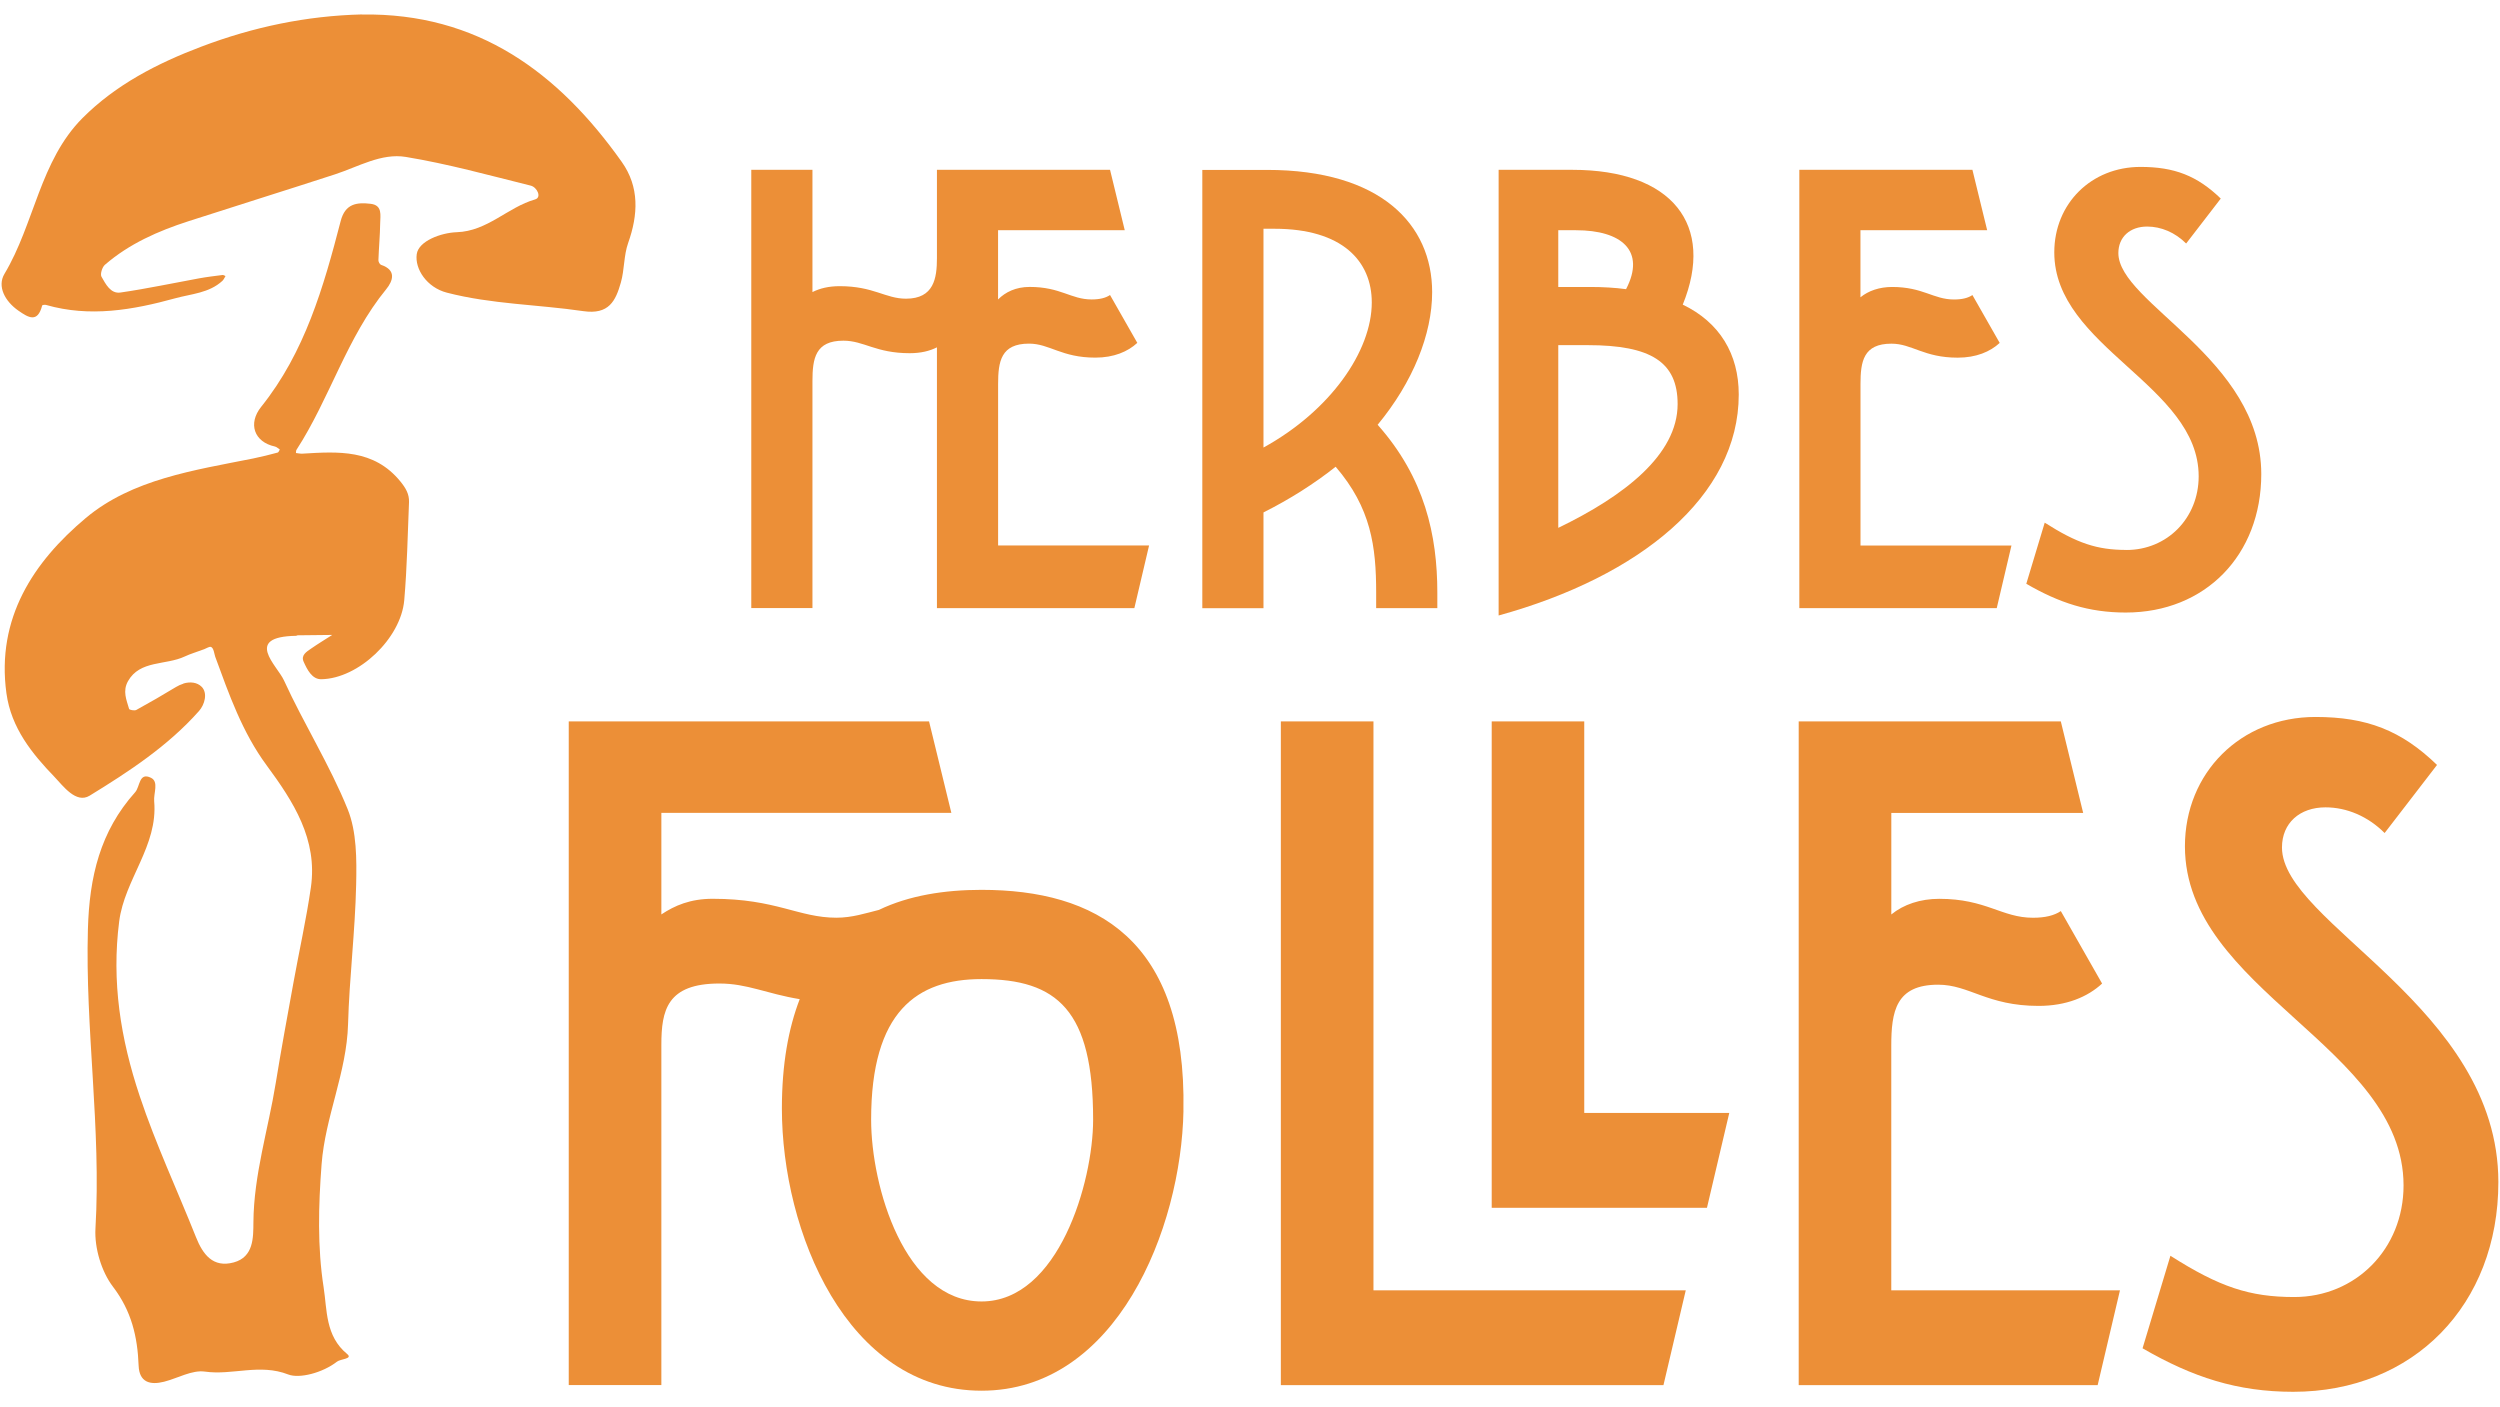
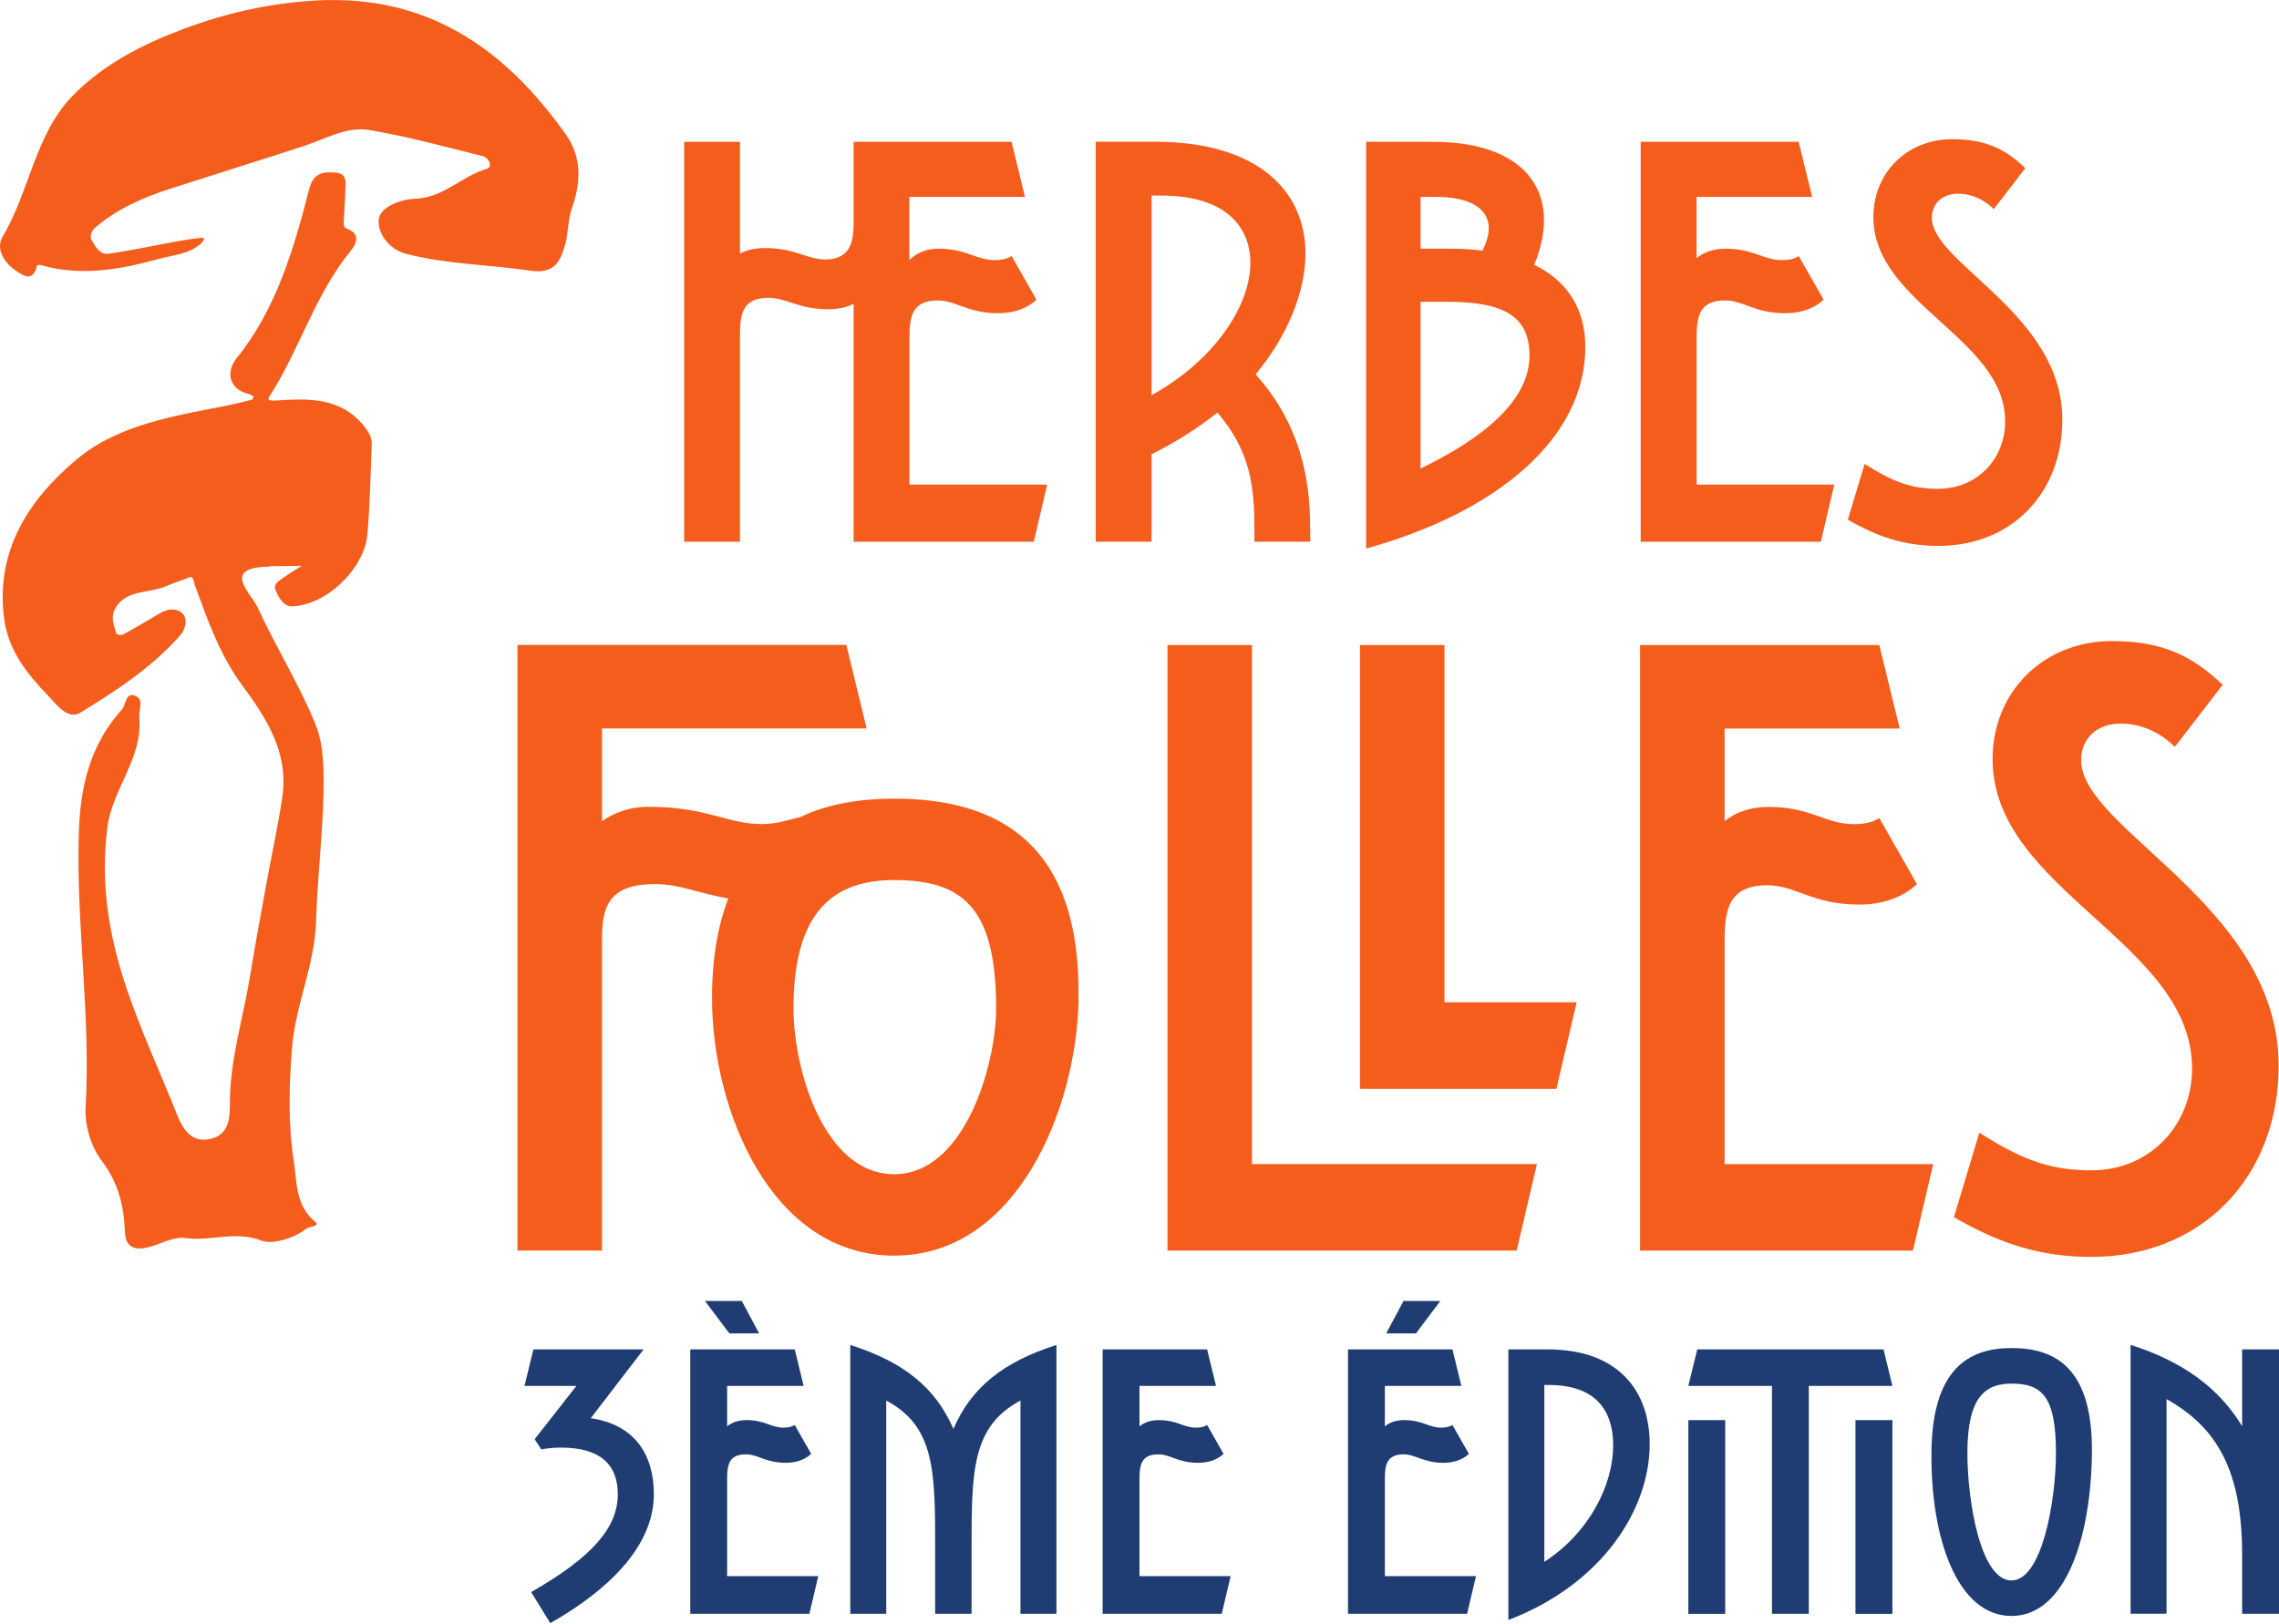
- <svg xmlns="http://www.w3.org/2000/svg" id="Calque_4" viewBox="0 0 1280 720" version="1.1">
-   <defs id="defs6605">
-     <style id="style6603">.cls-1{fill:none;}.cls-2{fill:#f55d1d;}</style>
+ <svg xmlns="http://www.w3.org/2000/svg" id="Calque_1" viewBox="0 0 253.501 180.6" version="1.1" width="253.501" height="180.6">
+   <defs id="defs27294">
+     <style id="style27292">.cls-1{fill:#f55d1d;}.cls-2{fill:#fb8810;}.cls-3{fill:#f9ebd1;}.cls-4{fill:#697281;}.cls-5{fill:#698cb0;}.cls-6{fill:#ed97a4;}.cls-7{fill:#f41039;}.cls-8{fill:#f2b329;}.cls-9{fill:#edadba;}.cls-10{fill:#fcbc57;}.cls-11{fill:#f0cf8b;}.cls-12{fill:#f0b6c0;}.cls-13{fill:#f0ac0e;}.cls-14{fill:#f0ab0d;}.cls-15{fill:#7c8491;}.cls-16{fill:#656156;}.cls-17{fill:#c9ccd1;}.cls-18{fill:#c48f20;}.cls-19{fill:#acc4d6;}.cls-20{fill:#e37d91;}.cls-21{fill:#1f3d73;}.cls-22{fill:#091830;}.cls-23{fill:#136bac;}.cls-24{fill:#147cc4;}.cls-25{fill:#31d693;}.cls-26{fill:#258f63;}.cls-27{fill:#79b4de;}.cls-28{fill:#779dbc;}</style>
  </defs>
-   <path class="cls-2" d="m 588.322,279.303 -7.533,32.052 H 479.712 V 177.837 c -3.777,1.899 -8.288,3 -13.965,3 -17.353,0 -23.397,-6.41 -33.93,-6.41 -14.332,0 -15.843,9.044 -15.843,20.742 V 311.334 H 384.656 V 86.926 h 31.318 v 62.615 c 3.777,-1.899 8.288,-3.022 13.965,-3.022 17.353,0 23.397,6.41 33.93,6.41 14.332,0 15.843,-10.555 15.843,-20.742 V 86.926 h 88.624 l 7.533,30.93 h -64.86 v 35.462 c 3.756,-3.756 9.044,-6.41 16.21,-6.41 15.843,0 21.109,6.41 31.685,6.41 4.144,0 7.166,-0.755 9.432,-2.266 l 13.965,24.498 c -4.9,4.533 -12.065,7.554 -21.498,7.554 -17.353,0 -23.397,-7.166 -33.952,-7.166 -14.332,0 -15.821,9.065 -15.821,20.742 v 82.602 h 77.314 z" id="path6609" style="stroke-width:2.158;fill:#ec8f37;fill-opacity:1" />
-   <path class="cls-2" d="m 735.913,303.456 v 7.921 h -31.318 v -7.921 c 0,-23.764 -2.633,-43.384 -20.742,-64.493 -10.943,8.677 -23.397,16.598 -36.952,23.397 v 49.039 h -31.318 V 86.991 h 33.196 c 58.082,0 84.48,27.908 84.48,62.615 0,21.498 -9.821,45.995 -27.908,67.881 24.131,27.153 30.563,56.571 30.563,85.99 z m -89.012,-74.314 c 34.318,-18.864 55.449,-49.406 55.449,-74.292 0,-21.131 -15.087,-37.729 -49.794,-37.729 h -5.655 z" id="path6611" style="stroke-width:2.158;fill:#ec8f37;fill-opacity:1" />
-   <path class="cls-2" d="m 767.296,86.947 h 37.707 c 51.305,0 73.17,28.275 56.571,69.025 18.864,9.065 28.663,25.275 28.663,46.017 0,52.06 -50.528,93.156 -122.942,113.143 z m 46.772,59.982 c 6.777,0 12.821,0.367 18.476,1.122 10.188,-19.598 -2.266,-30.174 -25.642,-30.174 h -9.065 v 29.052 z m -16.231,29.786 v 93.545 c 33.563,-16.21 61.104,-37.34 61.104,-63.37 0,-21.498 -13.598,-30.174 -46.017,-30.174 z" id="path6613" style="stroke-width:2.158;fill:#ec8f37;fill-opacity:1" />
-   <path class="cls-2" d="m 1029.865,279.303 -7.533,32.052 H 921.255 V 86.947 h 88.624 l 7.554,30.93 h -64.881 v 34.34 c 4.144,-3.389 9.821,-5.288 16.21,-5.288 15.843,0 21.131,6.41 31.685,6.41 4.166,0 7.166,-0.755 9.432,-2.266 l 13.965,24.498 c -4.899,4.533 -12.065,7.554 -21.498,7.554 -17.353,0 -23.397,-7.166 -33.93,-7.166 -14.332,0 -15.843,9.065 -15.843,20.742 v 82.602 h 77.314 z" id="path6615" style="stroke-width:2.158;fill:#ec8f37;fill-opacity:1" />
-   <path class="cls-2" d="m 1088.767,281.591 c 20.742,0 36.952,-16.231 36.952,-37.729 0,-46.751 -73.925,-66.004 -73.925,-114.654 0,-24.886 18.864,-43.751 44.139,-43.751 17.354,0 29.03,4.533 41.096,16.21 l -17.72,23.008 c -5.677,-5.677 -12.821,-8.677 -19.987,-8.677 -8.677,0 -14.72,5.288 -14.72,13.576 0,25.642 73.17,53.938 73.17,113.143 0,41.484 -28.663,70.903 -69.392,70.903 -18.864,0 -33.952,-4.9 -50.916,-14.72 l 9.432,-31.297 c 16.576,10.555 26.786,13.965 41.851,13.965 z" id="path6617" style="stroke-width:2.158;fill:#ec8f37;fill-opacity:1" />
-   <path class="cls-2" d="m 605.935,568.701 c -1.144,60.521 -34.275,143.339 -103.387,143.339 -69.112,0 -102.222,-81.674 -102.222,-144.483 0,-22.857 3.41,-41.139 9.13,-55.989 -17.138,-2.828 -26.85,-8.008 -41.139,-8.008 -26.829,0 -29.7,13.727 -29.7,31.405 v 174.204 h -47.42 v -339.817 h 184.478 l 11.418,46.837 H 338.618 v 51.996 c 6.864,-4.576 14.85,-8.008 26.268,-8.008 32.549,0 43.966,9.691 63.392,9.691 8.008,0 14.85,-2.288 21.713,-3.993 15.411,-7.425 33.693,-10.274 52.535,-10.274 58.277,0 105.092,25.145 103.387,113.1 z m -46.254,4.554 c 0,-55.967 -18.282,-71.961 -57.133,-71.961 -33.11,0 -56.528,16.576 -56.528,71.961 0,34.275 17.138,93.092 56.528,93.092 39.391,0 57.133,-61.104 57.133,-93.092 z" id="path6619" style="stroke-width:2.158;fill:#ec8f37;fill-opacity:1" />
-   <path class="cls-2" d="m 703.214,660.648 h 159.894 l -11.418,48.542 H 655.794 V 369.373 h 47.42 z m 182.168,-90.804 -11.418,48.542 H 763.757 V 369.352 h 47.377 v 200.472 h 74.249 z" id="path6621" style="stroke-width:2.158;fill:#ec8f37;fill-opacity:1" />
-   <path class="cls-2" d="m 1085.422,660.648 -11.418,48.542 H 920.931 V 369.373 h 134.209 l 11.44,46.837 h -98.228 v 51.996 c 6.281,-5.137 14.85,-8.008 24.563,-8.008 24.001,0 31.987,9.691 47.96,9.691 6.303,0 10.857,-1.144 14.267,-3.41 l 21.131,37.103 c -7.425,6.864 -18.282,11.439 -32.549,11.439 -26.268,0 -35.419,-10.857 -51.391,-10.857 -21.713,0 -24.001,13.727 -24.001,31.405 v 125.079 h 117.071 z" id="path6623" style="stroke-width:2.158;fill:#ec8f37;fill-opacity:1" />
-   <path class="cls-2" d="m 1174.65,664.08 c 31.405,0 55.967,-24.584 55.967,-57.133 0,-70.795 -111.934,-99.934 -111.934,-173.621 0,-37.686 28.555,-66.241 66.824,-66.241 26.268,0 43.967,6.864 62.248,24.563 l -26.829,34.858 c -8.59,-8.59 -19.425,-13.145 -30.282,-13.145 -13.145,0 -22.275,8.008 -22.275,20.548 0,38.829 110.79,81.652 110.79,171.333 0,62.809 -43.405,107.359 -105.071,107.359 -28.577,0 -51.413,-7.425 -77.098,-22.275 l 14.267,-47.377 c 25.102,15.994 40.556,21.131 63.392,21.131 z" id="path6625" style="stroke-width:2.158;fill:#ec8f37;fill-opacity:1" />
-   <path class="cls-2" d="m 93.877,349.969 c 3.497,-1.036 7.058,-0.669 9.389,1.684 3.173,3.216 1.532,9.108 -1.36,12.368 -15.907,17.936 -35.872,31.016 -56.01,43.362 -6.972,4.274 -13.663,-5.094 -17.936,-9.54 C 16.391,385.863 5.729,372.719 3.29,354.955 -1.977,316.471 17.19,287.656 43.889,265.252 c 23.786,-19.944 55.643,-24.498 85.775,-30.52 4.209,-0.842 8.375,-1.921 12.519,-3.022 0.475,-0.129 0.734,-1.014 1.079,-1.554 -0.82,-0.518 -1.597,-1.338 -2.482,-1.532 -10.727,-2.309 -13.922,-11.763 -7.058,-20.332 22.383,-27.908 31.966,-61.385 40.707,-95.12 2.309,-8.936 8.245,-9.648 15.303,-8.828 6.238,0.712 4.964,5.936 4.921,9.95 -0.086,6.303 -0.691,12.605 -0.907,18.929 -0.022,0.799 0.691,2.137 1.338,2.374 8.029,2.676 6.13,8.223 2.655,12.476 -20.224,24.714 -28.836,55.838 -45.952,82.256 -0.281,0.41 -0.173,1.079 -0.259,1.619 1.101,0.108 2.223,0.389 3.302,0.324 18.346,-1.101 36.585,-2.374 50.139,14.202 2.741,3.367 4.597,6.475 4.446,10.598 -0.691,16.749 -0.993,33.541 -2.439,50.226 -1.705,19.598 -23.419,40.168 -42.477,40.47 -4.705,0.086 -7.231,-4.921 -9.044,-8.979 -1.489,-3.346 1.532,-5.115 3.799,-6.691 3.54,-2.461 7.231,-4.684 10.857,-7.015 -5.936,0.065 -11.871,0.108 -17.807,0.194 -0.216,0 -0.432,0.259 -0.648,0.259 -27.153,0.432 -9.778,15.152 -6.281,22.793 10.188,22.296 23.44,43.276 32.613,65.939 4.705,11.634 4.641,25.771 4.36,38.743 -0.518,23.807 -3.475,47.571 -4.144,71.378 -0.691,24.757 -11.698,47.29 -13.555,71.767 -1.597,21.109 -2.18,42.326 1.058,63.025 1.791,11.396 0.799,24.865 12.022,34.059 3.108,2.547 -3.346,2.504 -5.159,3.907 -7.425,5.784 -19.318,8.806 -24.994,6.583 -14.677,-5.72 -28.534,0.54 -42.628,-1.468 -6.605,-0.95 -13.922,3.389 -20.936,5.18 -7.166,1.813 -12.713,0.302 -13.037,-8.245 -0.561,-14.763 -3.605,-27.886 -13.123,-40.384 -5.957,-7.813 -9.54,-19.944 -8.979,-29.807 3,-51.24 -5.31,-102.092 -3.864,-153.311 0.755,-26.742 6.259,-50.075 24.196,-70.083 2.547,-2.828 1.878,-10.447 8.094,-7.382 4.144,2.029 1.252,7.921 1.64,12.044 2.029,22.771 -15.152,39.952 -17.915,61.471 -3.95,30.8 0.669,60.003 10.511,89.465 8.245,24.714 19.21,48.111 28.793,72.177 3.518,8.849 8.698,15.864 19.339,12.972 10.252,-2.784 10.015,-12.799 10.08,-20.483 0.173,-24.455 7.598,-47.593 11.439,-71.378 2.784,-17.181 5.957,-34.297 9.065,-51.413 2.935,-16.231 6.562,-32.376 8.914,-48.672 3.583,-24.714 -9,-44.031 -22.706,-62.637 -12.389,-16.814 -19.188,-36.218 -26.268,-55.535 -0.453,-1.209 -0.734,-4.705 -2.309,-5.051 -0.777,-0.173 -2.525,0.907 -3.259,1.166 -1.835,0.648 -3.669,1.317 -5.504,1.964 -1.532,0.54 -3.065,1.101 -4.511,1.791 -9.756,4.597 -22.987,1.813 -29.074,12.648 -2.849,5.094 -0.777,9.562 0.561,14.202 0.151,0.518 2.763,1.036 3.669,0.54 6.864,-3.777 13.663,-7.684 20.354,-11.763 1.209,-0.734 2.482,-1.295 3.756,-1.684 z" id="path6627" style="stroke-width:2.158;fill:#ec8f37;fill-opacity:1" />
-   <path class="cls-2" d="m 185.372,7.432 c 59.183,-0.907 100.516,29.678 132.979,75.479 9.087,12.821 8.418,26.98 3.259,41.506 -2.266,6.389 -1.856,13.663 -3.734,20.246 -2.655,9.324 -6.044,16.576 -19.274,14.634 -23.224,-3.41 -46.902,-3.518 -69.802,-9.454 -10.252,-2.655 -16.49,-12.109 -15.433,-19.706 0.928,-6.756 12.454,-10.965 20.462,-11.245 15.799,-0.518 26.095,-12.778 40.146,-16.792 3.518,-1.014 1.036,-6.238 -2.245,-7.058 -21.239,-5.267 -42.434,-11.159 -63.975,-14.699 -12.497,-2.05 -24.303,5.029 -36.218,8.914 -24.973,8.137 -50.075,15.929 -75.091,24.023 -15.497,5.007 -30.282,11.526 -42.736,22.296 -1.403,1.209 -2.504,4.792 -1.748,6.108 2.137,3.734 4.662,8.828 9.691,8.094 13.468,-1.943 26.807,-4.813 40.211,-7.252 3.993,-0.734 8.051,-1.209 12.065,-1.727 0.475,-0.065 1.036,0.345 1.532,0.54 -0.54,0.842 -0.907,1.835 -1.619,2.482 -6.821,6.259 -15.886,6.626 -24.174,8.914 -21.757,6 -43.686,9.821 -66.112,3.389 -0.604,-0.173 -1.899,0.022 -1.964,0.281 -2.331,9.087 -7.036,6.238 -12.195,2.633 C 2.577,154.289 -1.567,146.649 2.297,140.195 17.643,114.532 20.406,82.372 42.27,60.421 59.3,43.348 80.56,32.405 103.094,23.879 129.62,13.821 156.946,8.08 185.329,7.389 Z" id="path6629" style="stroke-width:2.158;fill:#ec8f37;fill-opacity:1" />
-   <rect class="cls-1" x="0" y="0" width="1280" height="720" id="rect6631" />
+   <path class="cls-21" d="m 64.121,154.2 h -5.78 l 0.99,-4.06 h 12.26 l -5.88,7.66 c 4.84,0.69 7.02,4 7.02,8.46 0,4.75 -3.46,9.74 -11.52,14.34 l -2.13,-3.46 c 6.77,-3.86 9.64,-7.17 9.64,-10.88 0,-3.36 -2.03,-5.19 -6.28,-5.19 -0.74,0 -1.48,0.05 -2.23,0.2 l -0.74,-1.14 z" id="path27298" />
+   <path class="cls-21" d="m 91.021,175.36 -0.99,4.2 h -13.25 v -29.42 h 11.62 l 0.99,4.06 h -8.51 v 4.5 c 0.55,-0.45 1.29,-0.69 2.13,-0.69 2.08,0 2.77,0.84 4.15,0.84 0.54,0 0.94,-0.1 1.24,-0.3 l 1.83,3.22 c -0.64,0.59 -1.58,0.99 -2.82,0.99 -2.27,0 -3.07,-0.94 -4.45,-0.94 -1.88,0 -2.08,1.19 -2.08,2.72 v 10.83 h 10.14 z m -9.89,-27 -2.72,-3.61 h 4.1 l 1.93,3.61 z" id="path27300" />
+   <path class="cls-21" d="m 117.511,149.65 v 29.91 h -4 v -23.73 c -5.44,2.92 -5.44,7.86 -5.44,16.66 v 7.07 h -4.05 v -7.07 c 0,-8.8 0,-13.75 -5.44,-16.66 v 23.73 h -4 v -29.91 c 5.93,1.88 9.49,4.75 11.47,9.34 1.98,-4.6 5.54,-7.47 11.47,-9.34 z" id="path27302" />
+   <path class="cls-21" d="m 136.891,175.36 -0.99,4.2 h -13.25 v -29.42 h 11.62 l 0.99,4.06 h -8.51 v 4.5 c 0.55,-0.45 1.29,-0.69 2.13,-0.69 2.08,0 2.77,0.84 4.15,0.84 0.54,0 0.94,-0.1 1.24,-0.3 l 1.83,3.22 c -0.64,0.59 -1.58,0.99 -2.82,0.99 -2.27,0 -3.07,-0.94 -4.45,-0.94 -1.88,0 -2.08,1.19 -2.08,2.72 v 10.83 h 10.14 z" id="path27304" />
+   <path class="cls-21" d="m 164.181,175.36 -0.99,4.2 h -13.25 v -29.42 h 11.62 l 0.99,4.06 h -8.51 v 4.5 c 0.55,-0.45 1.29,-0.69 2.13,-0.69 2.08,0 2.77,0.84 4.15,0.84 0.54,0 0.94,-0.1 1.24,-0.3 l 1.83,3.22 c -0.64,0.59 -1.58,0.99 -2.82,0.99 -2.27,0 -3.07,-0.94 -4.45,-0.94 -1.88,0 -2.08,1.19 -2.08,2.72 v 10.83 h 10.14 z m -6.68,-27 h -3.31 l 1.93,-3.61 h 4.1 z" id="path27306" />
+   <path class="cls-21" d="m 167.781,150.14 h 4.35 c 8.01,0 11.37,4.75 11.37,10.53 0,7.32 -5.34,15.62 -15.72,19.58 z m 4,3.96 v 19.68 c 5.09,-3.31 7.66,-8.65 7.66,-12.96 0,-3.76 -1.83,-6.72 -7.17,-6.72 z" id="path27308" />
+   <path class="cls-21" d="m 201.201,154.2 v 25.36 h -4.1 V 154.2 h -9.3 l 0.99,-4.06 h 20.72 l 0.99,4.06 z m -13.4,3.81 h 4.1 v 21.56 h -4.1 z m 18.59,0 h 4.11 v 21.56 h -4.11 z" id="path27310" />
+   <path class="cls-21" d="m 214.841,161.56 c 0.1,-9.2 4.1,-11.57 8.9,-11.57 5.04,0 9.05,2.38 8.95,11.67 -0.1,9.49 -2.97,18.14 -8.95,18.14 -5.98,0 -9,-8.55 -8.9,-18.24 z m 13.85,0.1 c 0,-6.33 -1.58,-7.71 -4.95,-7.71 -2.87,0 -4.9,1.43 -4.9,7.71 0,5.44 1.48,14.19 4.9,14.19 3.42,0 4.95,-8.95 4.95,-14.19 z" id="path27312" />
+   <path class="cls-21" d="m 253.501,150.14 v 29.42 h -4.1 v -6.53 c 0,-9.39 -2.77,-14.19 -8.41,-17.36 v 23.88 h -4 v -29.91 c 5.64,1.78 9.79,4.7 12.41,9.05 v -8.55 z" id="path27314" />
+   <path class="cls-1" d="m 116.481,53.92 -1.49,6.36 H 94.951 V 33.81 c -0.75,0.37 -1.64,0.6 -2.77,0.6 -3.44,0 -4.64,-1.27 -6.73,-1.27 -2.84,0 -3.14,1.79 -3.14,4.11 v 23.03 h -6.21 v -44.5 h 6.21 V 28.2 c 0.75,-0.37 1.64,-0.6 2.77,-0.6 3.44,0 4.64,1.27 6.73,1.27 2.84,0 3.14,-2.09 3.14,-4.11 v -8.98 h 17.57 l 1.49,6.13 h -12.86 v 7.03 c 0.75,-0.75 1.79,-1.27 3.22,-1.27 3.14,0 4.19,1.27 6.28,1.27 0.82,0 1.42,-0.15 1.87,-0.45 l 2.77,4.86 c -0.97,0.9 -2.39,1.5 -4.26,1.5 -3.44,0 -4.64,-1.42 -6.73,-1.42 -2.84,0 -3.14,1.8 -3.14,4.11 v 16.38 h 15.33 z" id="path27316" />
+   <path class="cls-1" d="m 145.741,58.7 v 1.57 h -6.21 V 58.7 c 0,-4.71 -0.52,-8.6 -4.11,-12.79 -2.17,1.72 -4.64,3.29 -7.33,4.64 v 9.72 h -6.21 v -44.5 h 6.58 c 11.51,0 16.75,5.54 16.75,12.42 0,4.26 -1.95,9.12 -5.54,13.46 4.79,5.38 6.06,11.22 6.06,17.05 z m -17.65,-14.73 c 6.8,-3.74 10.99,-9.79 10.99,-14.73 0,-4.19 -2.99,-7.48 -9.87,-7.48 h -1.12 z" id="path27318" />
+   <path class="cls-1" d="m 151.961,15.78 h 7.48 c 10.17,0 14.51,5.61 11.22,13.69 3.74,1.8 5.68,5.01 5.68,9.12 0,10.32 -10.02,18.47 -24.38,22.44 z m 9.27,11.89 c 1.35,0 2.54,0.07 3.66,0.22 2.02,-3.89 -0.45,-5.98 -5.08,-5.98 h -1.8 v 5.76 z m -3.22,5.91 v 18.55 c 6.66,-3.22 12.12,-7.4 12.12,-12.57 0,-4.26 -2.69,-5.98 -9.12,-5.98 h -2.99 z" id="path27320" />
+   <path class="cls-1" d="m 204.031,53.92 -1.49,6.36 h -20.04 v -44.5 h 17.57 l 1.5,6.13 h -12.86 v 6.81 c 0.82,-0.67 1.95,-1.05 3.22,-1.05 3.14,0 4.19,1.27 6.28,1.27 0.83,0 1.42,-0.15 1.87,-0.45 l 2.77,4.86 c -0.97,0.9 -2.39,1.5 -4.26,1.5 -3.44,0 -4.64,-1.42 -6.73,-1.42 -2.84,0 -3.14,1.8 -3.14,4.11 v 16.38 h 15.33 z" id="path27322" />
+   <path class="cls-1" d="m 215.711,54.37 c 4.11,0 7.33,-3.22 7.33,-7.48 0,-9.27 -14.66,-13.09 -14.66,-22.73 0,-4.94 3.74,-8.67 8.75,-8.67 3.44,0 5.76,0.9 8.15,3.22 l -3.51,4.56 c -1.12,-1.12 -2.54,-1.72 -3.96,-1.72 -1.72,0 -2.92,1.05 -2.92,2.69 0,5.08 14.51,10.69 14.51,22.44 0,8.22 -5.68,14.06 -13.76,14.06 -3.74,0 -6.73,-0.97 -10.1,-2.92 l 1.87,-6.2 c 3.29,2.09 5.31,2.77 8.3,2.77 z" id="path27324" />
+   <path class="cls-1" d="m 119.971,111.29 c -0.23,12 -6.8,28.42 -20.5,28.42 -13.7,0 -20.27,-16.2 -20.27,-28.65 0,-4.53 0.68,-8.16 1.81,-11.1 -3.4,-0.56 -5.32,-1.59 -8.16,-1.59 -5.32,0 -5.89,2.72 -5.89,6.23 v 34.54 h -9.4 V 71.76 h 36.58 l 2.26,9.29 h -29.44 v 10.31 c 1.36,-0.91 2.95,-1.59 5.21,-1.59 6.45,0 8.72,1.92 12.57,1.92 1.59,0 2.95,-0.45 4.31,-0.79 3.06,-1.47 6.68,-2.04 10.41,-2.04 11.55,0 20.84,4.98 20.5,22.42 z m -9.17,0.9 c 0,-11.1 -3.62,-14.27 -11.33,-14.27 -6.57,0 -11.21,3.29 -11.21,14.27 0,6.8 3.4,18.46 11.21,18.46 7.81,0 11.33,-12.12 11.33,-18.46 z" id="path27326" />
+   <path class="cls-1" d="m 139.261,129.52 h 31.7 l -2.26,9.63 h -38.84 V 71.77 h 9.4 z m 36.12,-18 -2.26,9.63 h -21.85 V 71.77 h 9.4 v 39.75 h 14.72 z" id="path27328" />
+   <path class="cls-1" d="m 215.041,129.52 -2.26,9.63 h -30.35 V 71.77 h 26.61 l 2.27,9.29 h -19.48 v 10.31 c 1.24,-1.02 2.95,-1.59 4.87,-1.59 4.76,0 6.34,1.92 9.51,1.92 1.25,0 2.15,-0.23 2.83,-0.68 l 4.19,7.36 c -1.47,1.36 -3.62,2.27 -6.45,2.27 -5.21,0 -7.02,-2.15 -10.19,-2.15 -4.31,0 -4.76,2.72 -4.76,6.23 v 24.8 h 23.21 z" id="path27330" />
+   <path class="cls-1" d="m 232.731,130.21 c 6.23,0 11.1,-4.87 11.1,-11.33 0,-14.04 -22.19,-19.81 -22.19,-34.42 0,-7.47 5.66,-13.13 13.25,-13.13 5.21,0 8.72,1.36 12.34,4.87 l -5.32,6.91 c -1.7,-1.7 -3.85,-2.6 -6,-2.6 -2.6,0 -4.42,1.59 -4.42,4.08 0,7.7 21.97,16.19 21.97,33.97 0,12.45 -8.61,21.29 -20.83,21.29 -5.67,0 -10.19,-1.47 -15.29,-4.42 l 2.83,-9.4 c 4.98,3.17 8.04,4.19 12.57,4.19 z" id="path27332" />
+   <path class="cls-1" d="m 18.441,67.93 c 0.7,-0.21 1.4,-0.13 1.86,0.33 0.63,0.64 0.31,1.8 -0.27,2.45 -3.15,3.56 -7.11,6.15 -11.11,8.6 -1.38,0.85 -2.71,-1.01 -3.56,-1.89 -2.29,-2.38 -4.41,-4.98 -4.89,-8.51 -1.04,-7.63 2.76,-13.35 8.05,-17.79 4.72,-3.95 11.03,-4.86 17.01,-6.05 0.83,-0.17 1.66,-0.38 2.48,-0.6 0.09,-0.02 0.14,-0.2 0.22,-0.31 -0.16,-0.1 -0.31,-0.27 -0.49,-0.3 -2.13,-0.46 -2.76,-2.33 -1.4,-4.03 4.44,-5.53 6.34,-12.17 8.07,-18.86 0.46,-1.77 1.63,-1.91 3.03,-1.75 1.23,0.14 0.99,1.18 0.97,1.97 -0.02,1.25 -0.14,2.5 -0.18,3.75 0,0.16 0.14,0.43 0.27,0.47 1.59,0.53 1.22,1.63 0.53,2.47 -4.01,4.9 -5.72,11.07 -9.11,16.31 -0.05,0.08 -0.04,0.21 -0.05,0.32 0.22,0.02 0.44,0.08 0.66,0.06 3.64,-0.22 7.26,-0.47 9.94,2.81 0.54,0.67 0.91,1.28 0.88,2.1 -0.14,3.32 -0.2,6.65 -0.48,9.96 -0.34,3.88 -4.64,7.96 -8.42,8.02 -0.93,0.02 -1.44,-0.98 -1.79,-1.78 -0.3,-0.66 0.31,-1.01 0.75,-1.33 0.7,-0.49 1.43,-0.93 2.15,-1.39 -1.18,0.01 -2.35,0.02 -3.53,0.04 -0.04,0 -0.08,0.05 -0.13,0.05 -5.38,0.09 -1.94,3.01 -1.25,4.52 2.02,4.42 4.65,8.58 6.46,13.07 0.93,2.31 0.92,5.11 0.87,7.68 -0.1,4.72 -0.69,9.43 -0.82,14.15 -0.14,4.91 -2.32,9.38 -2.69,14.23 -0.32,4.18 -0.43,8.39 0.21,12.5 0.35,2.26 0.16,4.93 2.38,6.75 0.62,0.5 -0.66,0.5 -1.02,0.78 -1.47,1.15 -3.83,1.75 -4.95,1.31 -2.91,-1.14 -5.66,0.11 -8.45,-0.29 -1.31,-0.19 -2.76,0.67 -4.15,1.03 -1.42,0.36 -2.52,0.06 -2.59,-1.63 -0.11,-2.93 -0.71,-5.53 -2.6,-8.01 -1.18,-1.55 -1.89,-3.95 -1.78,-5.91 0.59,-10.16 -1.05,-20.24 -0.76,-30.4 0.15,-5.3 1.24,-9.93 4.8,-13.89 0.5,-0.56 0.37,-2.07 1.61,-1.46 0.82,0.4 0.25,1.57 0.32,2.39 0.4,4.51 -3,7.92 -3.55,12.19 -0.78,6.11 0.13,11.9 2.08,17.74 1.64,4.9 3.81,9.54 5.71,14.31 0.7,1.75 1.72,3.14 3.84,2.57 2.03,-0.55 1.99,-2.54 2,-4.06 0.03,-4.85 1.5,-9.44 2.27,-14.15 0.55,-3.41 1.18,-6.8 1.8,-10.19 0.58,-3.22 1.3,-6.42 1.77,-9.65 0.71,-4.9 -1.78,-8.73 -4.5,-12.42 -2.46,-3.34 -3.8,-7.18 -5.21,-11.01 -0.09,-0.24 -0.15,-0.93 -0.46,-1 -0.16,-0.03 -0.5,0.18 -0.65,0.23 -0.36,0.13 -0.73,0.26 -1.09,0.39 -0.3,0.11 -0.61,0.22 -0.9,0.35 -1.94,0.91 -4.56,0.36 -5.77,2.51 -0.57,1.01 -0.15,1.9 0.11,2.82 0.03,0.1 0.55,0.2 0.73,0.11 1.36,-0.75 2.71,-1.52 4.03,-2.33 0.24,-0.15 0.49,-0.26 0.74,-0.33 z" id="path27334" />
+   <path class="cls-1" d="m 36.581,0.01 c 11.73,-0.18 19.93,5.88 26.37,14.97 1.8,2.54 1.67,5.35 0.65,8.23 -0.45,1.27 -0.37,2.71 -0.74,4.01 -0.52,1.85 -1.2,3.29 -3.82,2.9 -4.6,-0.68 -9.3,-0.7 -13.84,-1.87 -2.03,-0.53 -3.27,-2.4 -3.06,-3.91 0.19,-1.34 2.47,-2.18 4.06,-2.23 3.13,-0.1 5.17,-2.53 7.96,-3.33 0.7,-0.2 0.2,-1.24 -0.44,-1.4 -4.21,-1.04 -8.41,-2.21 -12.69,-2.92 -2.48,-0.41 -4.82,1 -7.18,1.77 -4.95,1.62 -9.93,3.16 -14.89,4.76 -3.07,0.99 -6.01,2.28 -8.47,4.42 -0.28,0.24 -0.5,0.95 -0.35,1.21 0.43,0.74 0.93,1.75 1.92,1.61 2.67,-0.38 5.31,-0.96 7.97,-1.44 0.79,-0.14 1.59,-0.24 2.39,-0.34 0.1,-0.01 0.2,0.07 0.31,0.11 -0.11,0.17 -0.18,0.36 -0.32,0.49 -1.35,1.24 -3.15,1.32 -4.79,1.77 -4.31,1.19 -8.66,1.95 -13.11,0.67 -0.12,-0.03 -0.38,0 -0.39,0.06 -0.46,1.8 -1.4,1.24 -2.42,0.52 C 0.351,29.13 -0.469,27.61 0.291,26.33 3.331,21.24 3.881,14.86 8.221,10.51 11.591,7.12 15.811,4.96 20.281,3.27 c 5.26,-1.99 10.68,-3.13 16.3,-3.27 z" id="path27336" />
</svg>
